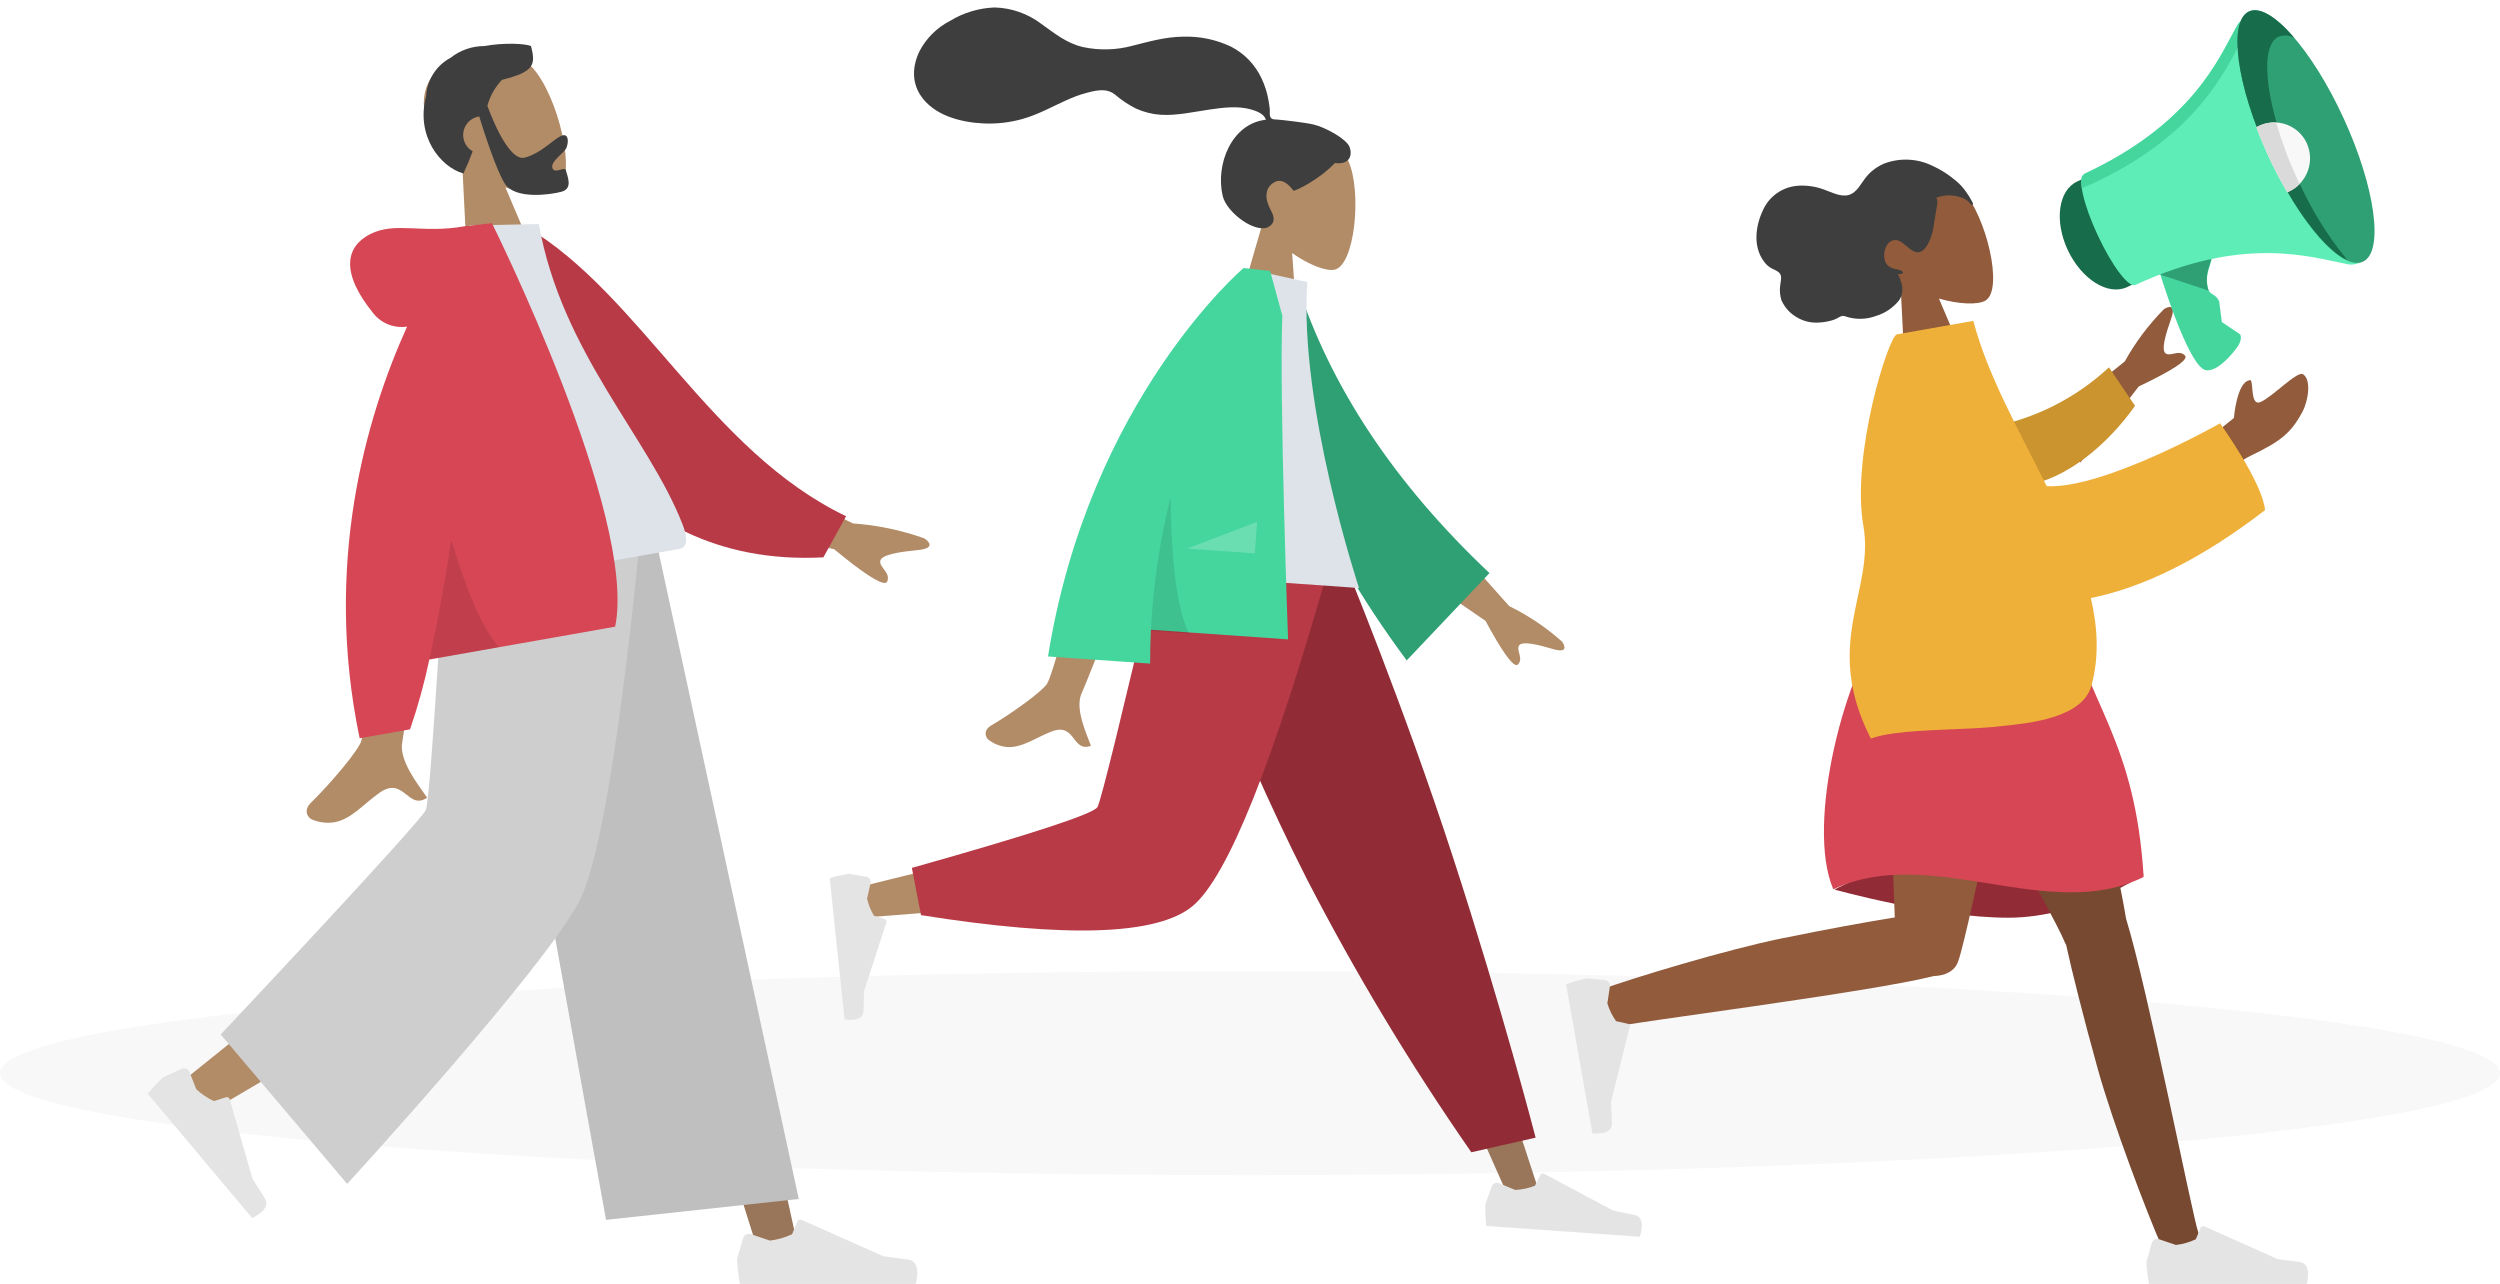
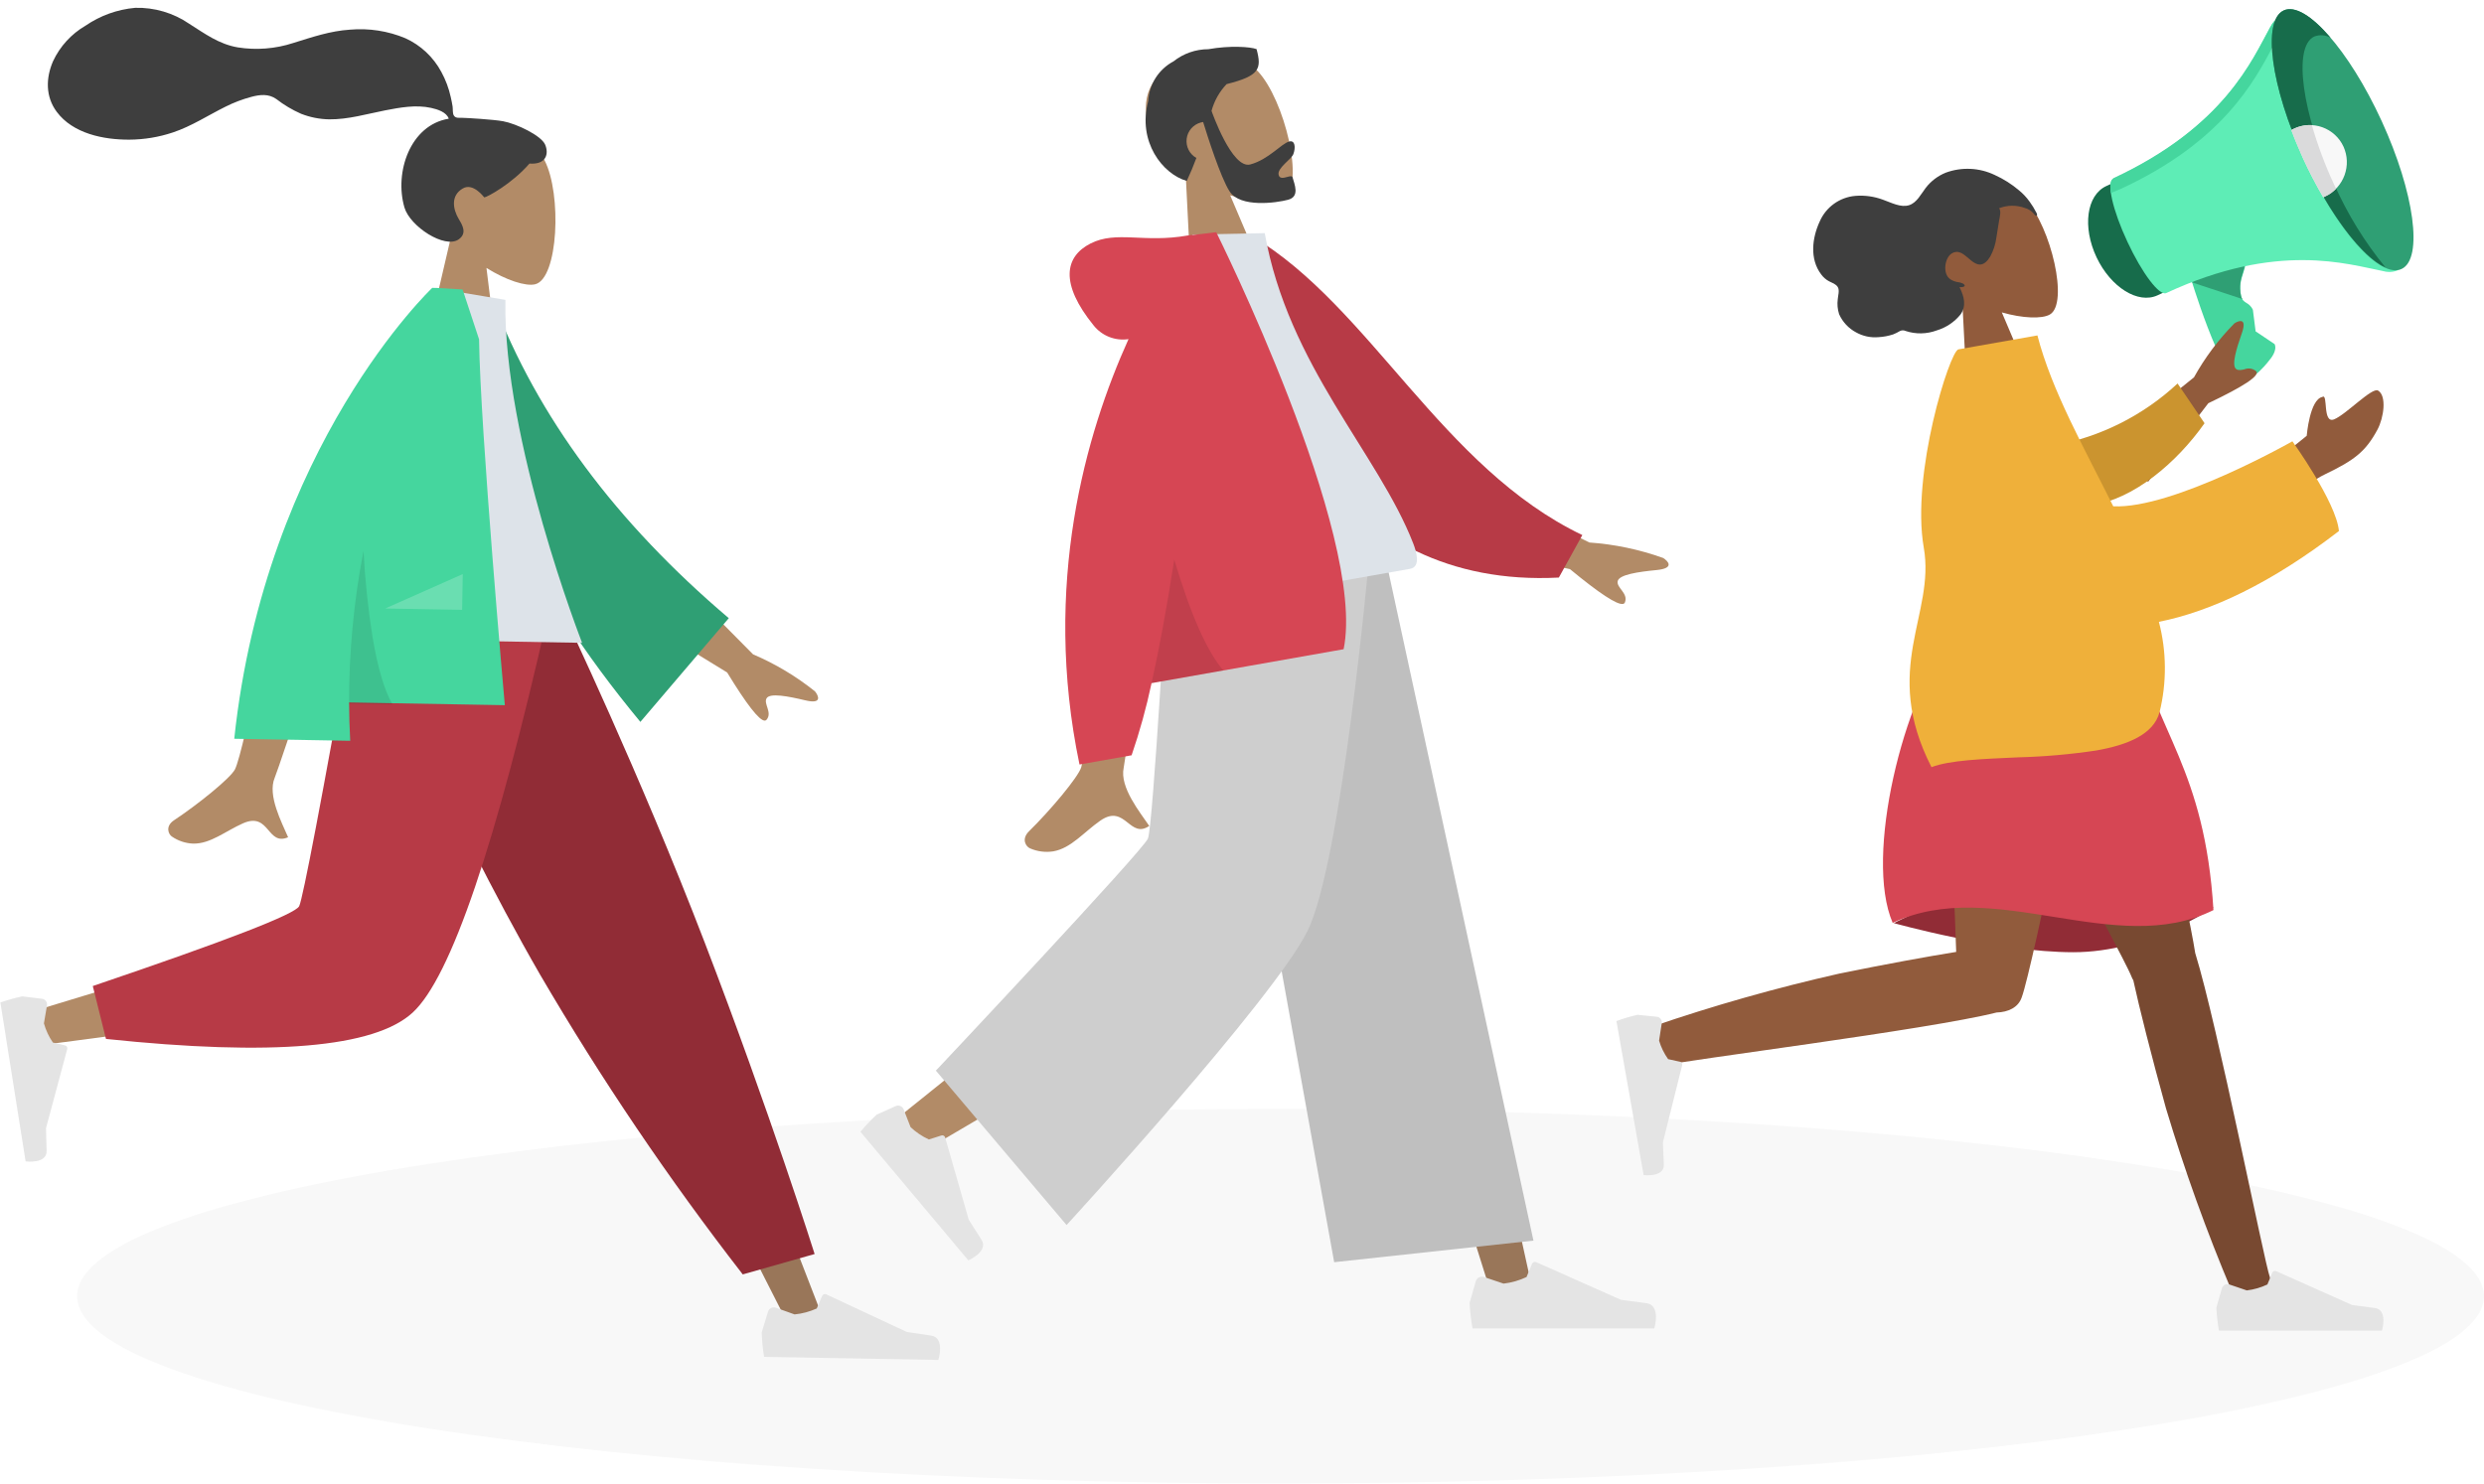
- <svg xmlns="http://www.w3.org/2000/svg" viewBox="0 0 599.197 307.726">
-   <ellipse cx="299.598" cy="24.448" rx="299.598" ry="24.448" transform="translate(0 232.758)" fill="#f8f8f8" />
-   <g data-name="Head/Front">
-     <path data-name="Head" d="M456.81 93.65l-1.342-26.386c-3.922-2.705-7.093-6.458-8.046-11.361-2.745-14.127 17.356-16.246 22.983-10.253s9.942 23.864 5.426 26.416c-1.799 1.016-6.246.9-11.112-.507l7.627 17.926z" fill="#915b3c" />
-     <path d="M472.714 48.399a18.422 18.422 0 00-1.577-2.55 13.438 13.438 0 00-2.45-2.605 23.81 23.81 0 00-5.582-3.536 14.617 14.617 0 00-11.363-.563 11.11 11.11 0 00-4.673 3.544c-1.113 1.453-2.034 3.399-3.817 3.999-1.939.652-4.215-.605-6.086-1.258a14.914 14.914 0 00-6.421-.895 9.921 9.921 0 00-8.245 5.938c-1.749 3.734-2.41 8.712.357 12.306a5.373 5.373 0 001.8 1.563c.66.341 1.605.635 2.026 1.348.447.757.049 1.995-.018 2.8a7.966 7.966 0 00.31 3.473 8.858 8.858 0 003.941 4.23 9.008 9.008 0 005.138 1.107 13.102 13.102 0 003.466-.65 10.934 10.934 0 001.522-.753 1.5 1.5 0 011.363-.03 10.86 10.86 0 007.212-.135 11.252 11.252 0 005.506-3.69c1.432-2.05.82-4.185-.228-6.358.522.105 1.838-.097.83-.803a4.272 4.272 0 00-1.45-.384 4.747 4.747 0 01-1.515-.629c-1.85-1.25-1.31-4.947.32-5.97 2.424-1.52 4.018 2.061 6.165 2.522 1.233.266 2.167-.8 2.767-1.793a12.576 12.576 0 001.444-4.48c.218-1.296.395-2.598.623-3.895.108-.603.57-2.353-.029-2.843a8.419 8.419 0 016.014-.067 3.987 3.987 0 011.988 1.235c.12.14.417.576.633.539.4-.068.126-.508.027-.726" fill="#3e3e3e" />
-   </g>
-   <g data-name="Bottom/Skinny Jeans 1">
-     <path data-name="Skirt Shadow" d="M439.684 213.208s24.112 6.751 41.607 6.751 32.5-10.4 32.5-10.4-23.597-6.926-38.866-6.926-35.241 10.575-35.241 10.575z" fill="#912c36" />
-     <path d="M495.206 226.447a3.8 3.8 0 01-.39-.762c-2.149-5.688-36.565-67.051-39.994-78.27h38.748c2.607 8.53 14.34 62.058 15.992 72.738 5.21 16.846 15.937 71.4 17.307 75.184 1.441 3.976-6.665 8.118-8.825 3.23-3.437-7.778-11.626-29.3-15.272-42.44-3.419-12.319-6.203-23.402-7.566-29.68z" fill="#784931" />
-     <path data-name="Leg" d="M463.505 233.939c-15.735 3.976-73.289 11.176-77.239 12.306-4.063 1.161-7.625-7.222-2.6-9.038 7.988-2.892 30.006-9.565 43.356-12.292 10.738-2.191 20.536-3.979 27.114-5.027-.557-18.495-3.105-62.885-1.438-72.473h34.285c-1.6 9.194-15.137 76.277-17.653 82.992-.8 2.4-3.181 3.457-5.829 3.532z" fill="#915b3c" />
-     <path d="M385.87 236.399a1.286 1.286 0 00-1.141-1.475l-4.474-.456a41.324 41.324 0 00-4.9 1.455l6.312 35.728s4.85.58 4.687-2.486-.218-5.102-.218-5.102l4.47-17.914a.643.643 0 00-.488-.784l-2.776-.61a14.58 14.58 0 01-2.094-4.286z" fill="#e4e4e4" data-name="Left Shoe" />
-     <g data-name="Right Shoe">
-       <path data-name="shoe" d="M517.459 297.016a1.34 1.34 0 00-1.719.9l-1.281 4.515a43.132 43.132 0 00.6 5.3h37.8s1.473-4.875-1.7-5.264-5.273-.7-5.273-.7l-17.57-7.846a.67.67 0 00-.892.357l-1.129 2.742a15.176 15.176 0 01-4.776 1.372z" fill="#e4e4e4" />
+ <svg xmlns="http://www.w3.org/2000/svg" viewBox="0 0 469.286 280.349">
+   <g transform="translate(-144 -2286.2)">
+     <ellipse cx="227.36" cy="35.395" rx="227.36" ry="35.395" transform="translate(158.566 2495.759)" fill="#f8f8f8" />
+     <g data-name="megaphone (1)">
+       <path d="M557.684 2338.088l10.13-4.25c1.45 3.128-1.278 4.396-.398 8.333.344 1.488 1.423.96 2.207 2.573l.517 4.076 3.585 2.403c.59 1.253-.873 2.896-.873 2.896s-3.156 4.344-5.692 4.132c-3.556-.233-9.476-20.163-9.476-20.163z" fill="#45d69e" />
+       <path data-name="Path" d="M567.371 2342.128c-.814-3.817 1.524-5.118.534-7.934l-6.32 2.141-3.909 1.656s.158.589.513 1.598l9.446 3.118a1.562 1.562 0 01-.264-.579z" fill="#2f9f74" />
+       <path data-name="Path" d="M541.907 2321.37l5.454-2.54a40.885 40.885 0 003.632 10.91c2.043 4.378 4.34 7.975 6.098 9.72l-5.456 2.537c-3.704 1.734-8.862-1.504-11.553-7.182-2.697-5.73-1.883-11.716 1.825-13.445z" fill="#176c4b" />
+       <path data-name="Path" d="M579.842 2316.143c-5.605-11.965-8.067-22.953-6.042-26.176a8.953 8.953 0 00-.996 1.5c-3.29 5.999-8.555 18.75-29.59 28.528l.004.053c-1.288.603-.072 5.935 2.697 11.838 2.774 5.959 6.05 10.295 7.339 9.694 21.035-9.778 34.29-5.443 41.058-4.13a4.155 4.155 0 003.233-.446c-3.343 1.652-11.446-7.591-17.703-20.861z" fill="#5eedb6" />
+       <path data-name="Path" d="M573.303 2295.18c.246-3.34.353-4.002.473-5.047l.04-.168a10.853 10.853 0 00-.902 1.384c-3.345 6.007-8.627 18.767-29.703 28.553l.005.054c-.515.263-.643 1.254-.41 2.703l1.714-.694c19.43-8.935 25.36-20.446 28.783-26.784z" fill="#45d69e" />
+       <path data-name="Path" d="M575.428 2288.182c-4.087 1.933-2.4 14.454 3.787 27.941 6.135 13.493 14.442 22.88 18.524 20.892 4.086-1.934 2.4-14.455-3.787-27.942s-14.49-22.82-18.524-20.891z" fill="#2f9f74" />
+       <path data-name="Path" d="M584.99 2321.02c-6.14-13.476-7.826-25.982-3.788-27.91a3.6 3.6 0 013.094.218c-3.486-4.094-6.74-6.145-8.864-5.147-4.093 1.93-2.411 14.437 3.783 27.907 4.87 10.653 11.075 18.692 15.453 20.645a68.82 68.82 0 01-9.679-15.714z" fill="#176c4b" />
+       <path data-name="Path" d="M577.399 2310.505a5.599 5.599 0 00-.518.263c.639 1.744 1.386 3.478 2.196 5.315a84.822 84.822 0 003.84 7.407 3.7 3.7 0 00.415-.2 7.152 7.152 0 003.4-9.402 6.999 6.999 0 00-9.333-3.383z" fill="#f8f8f8" />
+       <path data-name="Path" d="M584.942 2321.025a77.436 77.436 0 01-4.179-11.183 6.776 6.776 0 00-3.361.675 5.633 5.633 0 00-.52.263c.64 1.74 1.39 3.475 2.201 5.31a84.64 84.64 0 003.85 7.4 3.716 3.716 0 00.416-.2 5.889 5.889 0 001.993-1.427c-.131-.261-.263-.522-.4-.838z" fill="#dadadb" />
    </g>
-     <path d="M452.812 147.414s22.662-6.49 42.885 0c4.69 21.422 16.088 29.925 18.092 62.769-22.783 11.332-50.93-8.082-74.379 2.969-6.701-15.46 2.68-52.682 13.402-65.738z" fill="#d64654" />
-   </g>
-   <g data-name="Body/Long Sleeve 1">
-     <path d="M526.33 107.496l9.085-7.311s.693-8.441 3.63-9.012c.697-.489.681 1.112.846 2.68.163 1.545.5 3.06 1.867 2.515 2.752-1.096 8.817-7.524 10.206-6.679 2.055 1.247 1.32 6.32-.13 9.034-2.707 5.073-5.331 7.108-12.127 10.37-5.33 2.555-11.016 8.415-11.016 8.415zm-37.754-4.259l20.69-16.609a57.575 57.575 0 019.398-12.538c1.047-.672 2.972-1.307 1.704 2.302s-2.44 7.463-1.32 8.308c.493.371 1.173.227 1.902.07.931-.194 1.94-.404 2.737.431q1.42 1.482-11.093 7.435l-13.952 18.196z" fill="#915b3c" />
-     <path d="M476.925 102.41a57.12 57.12 0 0028.546-14.362l6.252 9.218c-6.494 9.215-16.431 17.599-26.162 19.038a8.893 8.893 0 01-8.636-13.894z" fill="#cb942f" />
-     <path d="M468.544 174.757c-8.243.374-15.927.651-20.132 2.28-11.76-22.965.94-35.385-1.794-50.926-2.993-17.018 6.03-45.62 8.038-45.975l18.314-3.235c3.304 12.81 10.915 26.227 17.585 39.632 13.844.674 41.538-15.075 41.538-15.075s10.19 14.132 10.787 20.812c-15.612 12.034-29.645 18.648-41.745 21.062 1.66 7.146 1.995 14.167.157 20.96-1.377 5.082-7.23 7.563-14.674 8.878a146.87 146.87 0 01-18.074 1.587z" fill="#efb03a" />
-   </g>
-   <g data-name="megaphone (1)">
-     <path d="M517.232 64.014l12.432-5.213c1.782 3.839-1.567 5.396-.488 10.227.419 1.827 1.747 1.179 2.71 3.159l.637 5.003 4.396 2.944c.726 1.535-1.07 3.555-1.07 3.555s-3.875 5.33-6.987 5.07c-4.365-.282-11.63-24.745-11.63-24.745z" fill="#45d69e" />
-     <path data-name="Path" d="M529.12 68.971c-1-4.685 1.872-6.285.654-9.737l-7.756 2.628-4.797 2.032s.193.722.63 1.96l11.592 3.828a1.917 1.917 0 01-.324-.71z" fill="#2f9f74" />
-     <path data-name="Path" d="M497.868 43.493l6.696-3.115c.325 2.967 1.943 7.952 4.456 13.391 2.507 5.373 5.324 9.788 7.483 11.93l-6.696 3.113c-4.546 2.129-10.874-1.846-14.175-8.813-3.313-7.034-2.311-14.379 2.236-16.506z" fill="#176c4b" />
-     <path data-name="Path" d="M544.427 37.08c-6.883-14.683-9.902-28.17-7.416-32.124a10.988 10.988 0 00-1.222 1.842c-4.032 7.36-10.501 23.01-36.318 35.01l.006.067c-1.582.74-.089 7.283 3.31 14.529 3.404 7.31 7.425 12.634 9.007 11.896 25.817-12.001 42.084-6.68 50.392-5.07a5.099 5.099 0 003.967-.547c-4.104 2.027-14.05-9.32-21.726-25.603z" fill="#5eedb6" />
-     <path data-name="Path" d="M536.402 11.354c.301-4.096.428-4.91.58-6.196l.048-.205a13.32 13.32 0 00-1.105 1.702c-4.106 7.37-10.585 23.03-36.455 35.04l.006.066c-.632.322-.79 1.538-.502 3.316l2.102-.85c23.847-10.967 31.124-25.094 35.326-32.873z" fill="#45d69e" />
-     <path data-name="Path" d="M539.008 2.764c-5.011 2.373-2.945 17.74 4.649 34.293 7.529 16.557 17.724 28.08 22.734 25.64 5.011-2.373 2.945-17.74-4.649-34.294S543.96.396 539.008 2.764z" fill="#2f9f74" />
-     <path data-name="Path" d="M550.742 43.06c-7.535-16.537-9.604-31.886-4.647-34.252a4.423 4.423 0 013.797.27c-4.279-5.024-8.271-7.542-10.879-6.314-5.022 2.371-2.953 17.72 4.647 34.252 5.974 13.073 13.588 22.939 18.961 25.335a84.462 84.462 0 01-11.88-19.29z" fill="#176c4b" />
-     <path data-name="Path" d="M541.428 30.162a6.877 6.877 0 00-.637.323c.79 2.14 1.702 4.267 2.696 6.523a104.19 104.19 0 004.713 9.09 4.537 4.537 0 00.51-.245 8.777 8.777 0 004.174-11.54 8.587 8.587 0 00-11.456-4.151z" fill="#f8f8f8" />
-     <path data-name="Path" d="M550.684 43.071a95.037 95.037 0 01-5.127-13.723 8.315 8.315 0 00-4.128.829 6.913 6.913 0 00-.638.322c.789 2.14 1.705 4.267 2.7 6.517a104.58 104.58 0 004.728 9.08 4.561 4.561 0 00.511-.245 7.227 7.227 0 002.446-1.75 19.22 19.22 0 01-.492-1.03z" fill="#dadadb" />
-   </g>
-   <g data-name="Head/Front">
-     <path data-name="Head" d="M112.305 69.53l-1.479-29.365c-4.372-3.007-7.906-7.182-8.965-12.639-3.052-15.72 19.37-18.093 25.642-11.428s11.071 26.552 6.037 29.394c-2.008 1.134-6.967 1.006-12.398-.554l8.494 19.945z" fill="#b28b67" />
-     <path data-name="Hair" d="M121.03 44.062c-2.105-3.199-5.259-13.19-6.167-16.144a4.54 4.54 0 00-.528.108 4.478 4.478 0 00-1.038 8.233 67.596 67.596 0 01-2.23 5.327c-5.614-1.6-11.478-9.12-8.93-18.537a11.07 11.07 0 015.85-9.192 13.035 13.035 0 018.088-2.82c4.97-.886 9.714-.57 11.18-.022 1.233 4.597.706 6.2-6.945 8.123a14.539 14.539 0 00-3.493 6.205c.05.146 4.729 13.567 8.975 12.428 4.27-1.145 7.167-4.82 9.042-5.323 1.365-.366 1.52 1.422.952 2.93-.467 1.244-3.834 3.225-3.4 4.846.245.914 1.161.666 1.958.45.614-.165 1.16-.31 1.27.106.426 1.587 1.732 4.436-1.028 5.176-2.794.745-11.074 1.876-13.556-1.894z" fill="#3e3e3e" />
-   </g>
-   <g data-name="Bottom/Skinny Jeans 1">
-     <path data-name="Leg" d="M120.582 129.343l36.691 92.719 24.609 78.387h9.718l-37.618-171.106z" fill="#997659" />
-     <path data-name="Leg" d="M113.193 129.343c-.391 32.582-6.089 76.449-7 78.48s-62.852 51.656-62.852 51.656l6.693 7.151s73.087-42.547 76.469-48.222 14.393-57.894 23.238-89.065z" fill="#b28b67" />
-     <g data-name="Left Shoe">
-       <path data-name="shoe" d="M45.427 256.93a1.38 1.38 0 00-1.85-.757l-4.403 1.973a44.34 44.34 0 00-3.775 3.98l25.024 29.82s4.818-2.061 3.024-4.822-2.939-4.626-2.939-4.626l-5.45-19.046a.69.69 0 00-.873-.468l-2.91.922a15.644 15.644 0 01-4.243-2.86z" fill="#e4e4e4" />
+     <g data-name="Head/Front">
+       <path data-name="Head" d="M369.214 2343.156l-1.204-23.927c-3.564-2.45-6.443-5.852-7.306-10.298-2.487-12.809 15.78-14.741 20.893-9.31s9.021 21.634 4.918 23.945c-1.636.924-5.677.82-10.101-.451l6.92 16.252z" fill="#b28b67" />
+       <path d="M376.324 2322.407c-1.715-2.606-4.285-10.745-5.024-13.15a3.7 3.7 0 00-.43.089 3.648 3.648 0 00-.846 6.707 55.223 55.223 0 01-1.817 4.34c-4.574-1.304-9.352-7.432-7.279-15.102a9.02 9.02 0 014.77-7.491 10.62 10.62 0 016.588-2.304c4.051-.723 7.914-.465 9.107-.017 1.004 3.746.575 5.051-5.659 6.618a11.846 11.846 0 00-2.846 5.056c.04.119 3.853 11.055 7.313 10.127 3.478-.932 5.84-3.93 7.366-4.339 1.113-.298 1.237 1.159.776 2.387-.38 1.015-3.127 2.629-2.773 3.947.2.745.946.544 1.596.368.5-.135.944-.254 1.035.086.347 1.293 1.411 3.614-.836 4.217-2.273.61-9.02 1.53-11.04-1.54z" fill="#3e3e3e" />
    </g>
-     <g data-name="Right Shoe">
-       <path data-name="shoe" d="M179.993 295.809a1.5 1.5 0 00-1.917 1.006l-1.427 5.019a47.876 47.876 0 00.674 5.892h42.163s1.644-5.425-1.9-5.857-5.883-.781-5.883-.781l-19.595-8.72a.748.748 0 00-1 .4l-1.259 3.045a16.963 16.963 0 01-5.323 1.527z" fill="#e4e4e4" />
+     <g data-name="Bottom/Skinny Jeans 1">
+       <path d="M375.958 2391.891l29.9 75.548 20.051 63.869h7.918l-30.658-139.417z" fill="#997659" />
+       <path data-name="Leg" d="M369.938 2391.891c-.318 26.548-4.961 62.29-5.7 63.945s-51.216 42.089-51.216 42.089l5.453 5.827s59.547-34.667 62.307-39.291 11.728-47.17 18.931-72.57z" fill="#b28b67" />
+       <path d="M314.722 2495.849a1.125 1.125 0 00-1.507-.62l-3.588 1.61a36.129 36.129 0 00-3.076 3.243l20.389 24.298s3.927-1.68 2.465-3.93-2.394-3.768-2.394-3.768l-4.443-15.52a.562.562 0 00-.711-.38l-2.371.752a12.746 12.746 0 01-3.458-2.33z" fill="#e4e4e4" data-name="Left Shoe" />
+       <g data-name="Right Shoe">
+         <path data-name="shoe" d="M424.366 2527.527a1.219 1.219 0 00-1.562.82l-1.163 4.089a39.009 39.009 0 00.549 4.8h34.351s1.339-4.42-1.546-4.773-4.794-.636-4.794-.636l-15.96-7.106a.609.609 0 00-.811.324l-1.03 2.485a13.822 13.822 0 01-4.341 1.245z" fill="#e4e4e4" />
+       </g>
+       <path d="M396.059 2524.729l37.646-4.079-27.9-128.759h-33.718z" fill="#bfbfbf" />
+       <path data-name="Pant" d="M320.809 2488.525l24.693 29.182s39.014-42.542 45.49-55.516 11.644-70.3 11.644-70.3h-37.96s-2.823 50.431-3.805 52.778-40.062 43.856-40.062 43.856z" fill="#cecece" />
    </g>
-     <path d="M145.251 292.375l46.2-5.006-34.239-158.026H115.83z" fill="#bfbfbf" />
-     <path data-name="Pant" d="M52.898 247.943l30.306 35.815s47.881-52.215 55.83-68.137 14.29-86.278 14.29-86.278h-46.588s-3.464 61.893-4.67 64.774-49.168 53.826-49.168 53.826z" fill="#cecece" />
-   </g>
-   <g data-name="Body/Long Sleeve 1">
-     <path data-name="Skin" d="M74.744 196.395c-.91-.36-2.148-2.107-.236-3.98 4.763-4.665 11.424-12.535 12.104-14.86 1.383-4.75 1.206-48.651 1.206-48.651l15.398-2.654s-6.136 48.453-6.776 51.463c-.96 4.516 3.781 10.302 5.936 13.476-2.239 1.513-3.612.333-5.093-.84-1.579-1.244-3.28-2.467-6.28-.37-3.84 2.68-6.753 6.372-10.875 7.1a9.723 9.723 0 01-5.384-.684zm125.184-64.76l-24.96-5.52 2.927-13.733 26.53 13.072a64.244 64.244 0 0117.099 3.582c1.171.74 2.72 2.384-1.523 2.803s-8.69 1.048-9.016 2.577 2.51 2.786 1.681 4.916a.564.564 0 01-.46.363q-2.064.368-12.278-8.06z" fill="#b28b67" />
-     <path data-name="Coat Back" d="M120.16 56.716l6.173-2.215c27.224 16.195 43.84 53.615 76.457 69.228l-5.444 9.858c-51.318 2.668-72.211-42.867-77.186-76.87z" fill="#b73a46" />
-     <path d="M106.516 141.51l56.342-9.954c2.575-.454 1.434-4.08.73-5.887-8.112-20.856-28.995-41.195-34.43-71.96l-16.703.326c-9.628 23.958-9.582 51.353-5.939 87.474z" fill="#dde3e9" />
-     <path data-name="Coat Front" d="M86.198 176.94c-8.713-41.734 1.496-76.837 11.374-98.663a8.68 8.68 0 01-8.106-3.194c-7.829-9.648-6.726-15.923-.719-18.976s12.37-.07 22.485-1.856a8.017 8.017 0 011.22-.127l5.448-.645s34.98 70.216 29.539 96.722l-44.531 7.866a143.16 143.16 0 01-4.627 16.738z" fill="#d64654" />
-     <path d="M119.554 155.127l-16.646 2.94c1.76-7.859 3.53-17.493 5.261-28.635 3.782 12.686 7.611 21.332 11.382 25.694z" fill="rgba(0,0,0,0.1)" />
-   </g>
-   <g data-name="Head/Front">
-     <path data-name="Head" d="M295.38 78.502l7.151-24.742c-2.758-3.739-4.489-8.205-3.81-13.026 1.96-13.89 21.171-9.457 24.455-2.146s1.583 25.15-3.39 26.068c-1.983.363-6.045-1.155-10.09-3.997l1.335 18.943z" fill="#b28b67" />
-     <path data-name="hair" d="M314.826 29.841c-2.04-.483-7.577-1.105-8.6-1.177-.655-.046-1.375.054-1.72-.574-.283-.514-.107-1.339-.167-1.917a27.795 27.795 0 00-.286-2.002 20.11 20.11 0 00-1.71-5.435 16.294 16.294 0 00-7.216-7.517 24.794 24.794 0 00-11.578-2.43c-4.224.047-8.122 1.17-12.177 2.189a25.124 25.124 0 01-11.767.309c-3.933-.891-6.791-3.26-10.002-5.547a19.315 19.315 0 00-11.206-3.95 22.059 22.059 0 00-10.702 3.222 17.05 17.05 0 00-7.257 7.157c-1.72 3.463-1.994 7.382.203 10.698 3.185 4.814 9.61 6.452 15.03 6.714a29.537 29.537 0 009.285-1.037c4.04-1.11 7.611-3.222 11.434-4.871a28.789 28.789 0 015.546-1.782c1.856-.386 3.666-.496 5.236.719a24.9 24.9 0 005.087 3.405 17.128 17.128 0 005.902 1.493c3.967.247 7.963-.714 11.872-1.273 3.188-.454 6.596-.891 9.752-.018 1.317.364 3.229 1.06 3.615 2.483-8.225.902-12.12 10.725-10.348 18.262.957 4.068 8.06 9.243 11.094 7.352 1.923-1.197.934-3.016.296-4.215-1.223-2.292-1.496-5.157 1.159-6.51 2.288-1.167 4.38 2.133 4.424 2.133.608-.006 6.033-2.592 9.931-6.647 3.532.46 4.234-1.842 3.522-3.815s-5.835-4.75-8.652-5.419z" fill="#3e3e3e" />
-   </g>
-   <g data-name="Bottom/Skinny Jeans 1">
-     <path data-name="Leg" d="M287.67 132.368l42.774 84.43 31.522 71.054 7.83.549-50.384-153.807z" fill="#997659" />
-     <g data-name="Right Shoe">
-       <path data-name="shoe" d="M359.29 283.59a1.308 1.308 0 00-1.734.761l-1.552 4.3a42.019 42.019 0 00.227 5.19l36.781 2.58s1.767-4.641-1.297-5.235-5.084-1.039-5.084-1.039l-16.56-8.826a.653.653 0 00-.893.286l-1.285 2.59a14.814 14.814 0 01-4.742 1.008z" fill="#e4e4e4" />
+     <g data-name="Body/Long Sleeve 1">
+       <path d="M338.61 2446.525c-.743-.293-1.75-1.716-.194-3.243 3.881-3.801 9.308-10.215 9.86-12.107 1.13-3.871.988-39.639.988-39.639l12.547-2.165s-5 39.48-5.522 41.932c-.781 3.68 3.08 8.394 4.832 10.982-1.823 1.237-2.943.268-4.15-.688-1.287-1.01-2.672-2.007-5.113-.3-3.128 2.185-5.503 5.195-8.86 5.789a7.923 7.923 0 01-4.389-.56zm102.003-52.767l-20.345-4.498 2.391-11.189 21.617 10.65a52.346 52.346 0 0113.932 2.923c.955.603 2.218 1.944-1.24 2.284s-7.08.855-7.35 2.1 2.045 2.27 1.37 4.006a.46.46 0 01-.374.296q-1.683.297-10.005-6.571z" fill="#b28b67" />
+       <path data-name="Coat Back" d="M375.614 2332.716l5.03-1.806c22.179 13.197 35.721 43.686 62.296 56.407l-4.435 8.03c-41.817 2.177-58.837-34.925-62.89-62.631z" fill="#b73a46" />
+       <path d="M364.497 2401.804l45.9-8.108c2.099-.37 1.168-3.325.596-4.797-6.607-16.994-23.624-33.565-28.053-58.639l-13.604.27c-7.846 19.521-7.804 41.842-4.84 71.274z" fill="#dde3e9" />
+       <path data-name="Coat Front" d="M347.942 2430.673c-7.099-34.004 1.22-62.606 9.263-80.386a7.072 7.072 0 01-6.605-2.603c-6.378-7.864-5.475-12.973-.581-15.465s10.08-.054 18.32-1.51a6.533 6.533 0 01.998-.104l4.438-.526s28.502 57.21 24.066 78.808l-36.284 6.41a116.646 116.646 0 01-3.771 13.638z" fill="#d64654" />
+       <path d="M375.119 2412.9l-13.562 2.395c1.434-6.402 2.876-14.253 4.287-23.332 3.082 10.338 6.201 17.382 9.274 20.936z" fill="rgba(0,0,0,0.1)" />
    </g>
-     <path data-name="Pant" d="M352.648 276.175l15.41-3.507s-7.837-30.35-19.732-66.975-26.093-70.901-26.093-70.901l-42.62-2.99s15.43 43.187 33.605 78.87a583.263 583.263 0 0039.43 65.503z" fill="#912c36" />
-     <path data-name="Leg" d="M284.486 132.144c-6.57 28.154-17.943 63.917-18.854 64.981q-.912 1.064-61.347 15.885l1.206 7.02q71.197-5.227 75.384-10.573c4.188-5.346 26.238-48.346 35.49-75.077z" fill="#b28b67" />
-     <path data-name="Pant" d="M218.555 208.015l2.197 11.325q52.393 8.322 65.07-2.156t33.02-82.63l-40.641-2.85q-13.84 59.287-15.154 61.719t-44.492 14.592z" fill="#b73a46" />
-     <g data-name="Left Shoe">
-       <path data-name="shoe" d="M208.668 211.597a1.208 1.208 0 00-.972-1.455l-4.158-.722a38.785 38.785 0 00-4.683 1.04l3.563 33.864s4.503.864 4.55-2.02.136-4.79.136-4.79l5.358-16.48a.6.6 0 00-.403-.762l-2.562-.756a13.684 13.684 0 01-1.678-4.15z" fill="#e4e4e4" />
+     <g data-name="Head/Front">
+       <path data-name="Head" d="M223.972 2353.422l5.216-22.403c-2.635-3.205-4.388-7.108-4.008-11.439 1.095-12.482 18.437-9.427 21.71-3.062s2.592 22.357-1.8 23.408c-1.752.42-5.447-.747-9.188-3.092l2.08 16.833z" fill="#b28b67" />
+       <path data-name="hair" d="M239.032 2309.11c-1.841-.333-6.809-.63-7.726-.646-.586-.01-1.224.112-1.561-.428-.276-.446-.16-1.189-.236-1.704a25.331 25.331 0 00-.349-1.772 17.956 17.956 0 00-1.78-4.767 14.553 14.553 0 00-6.79-6.367 22.145 22.145 0 00-10.445-1.624c-3.764.24-7.187 1.42-10.756 2.527a22.439 22.439 0 01-10.476.824c-3.553-.61-6.211-2.588-9.185-4.474a17.25 17.25 0 00-10.18-3.001 19.7 19.7 0 00-9.393 3.376 15.229 15.229 0 00-6.138 6.723c-1.372 3.17-1.431 6.676.684 9.533 3.066 4.144 8.873 5.303 13.72 5.282a26.38 26.38 0 008.225-1.357c3.551-1.18 6.637-3.231 9.969-4.88a25.711 25.711 0 014.864-1.85c1.636-.432 3.245-.614 4.702.395a22.238 22.238 0 004.696 2.8 15.3 15.3 0 005.335 1.054c3.55.035 7.068-1.011 10.53-1.692 2.823-.55 5.841-1.104 8.697-.474 1.196.263 2.93.794 3.34 2.045-7.294 1.19-10.306 10.135-8.372 16.773 1.044 3.583 7.621 7.864 10.24 6.037 1.658-1.159.691-2.734.065-3.774-1.198-1.991-1.575-4.528.729-5.86 1.987-1.148 4.007 1.696 4.046 1.694.541-.034 5.259-2.595 8.545-6.395 3.172.243 3.69-1.842 2.962-3.568s-5.42-3.967-7.962-4.43z" fill="#3e3e3e" />
+     </g>
+     <g data-name="Bottom/Skinny Jeans 1">
+       <path data-name="Leg" d="M219.622 2401.826l42.113 73.295 31.45 61.893 7.004.123-52.152-134.815z" fill="#997659" />
+       <g data-name="Right Shoe">
+         <path data-name="shoe" d="M290.597 2533.337a1.168 1.168 0 00-1.514.76l-1.18 3.908a37.527 37.527 0 00.446 4.619l32.926.575s1.357-4.222-1.402-4.609-4.584-.69-4.584-.69l-15.184-7.092a.584.584 0 00-.78.298l-1.025 2.37a13.231 13.231 0 01-4.184 1.121z" fill="#e4e4e4" />
+       </g>
+       <path data-name="Pant" d="M284.324 2527.036l13.578-3.851s-8.414-26.701-20.742-58.806-26.597-62.013-26.597-62.013l-38.154-.666s15.79 37.793 33.674 68.766a520.927 520.927 0 0038.241 56.57z" fill="#912c36" />
+       <path data-name="Leg" d="M216.772 2401.776c-4.539 25.419-13.004 57.848-13.766 58.84q-.763.993-53.969 17.048l1.405 6.204q63.25-8.004 66.736-12.968c3.486-4.964 21.137-44.354 28.13-68.626z" fill="#b28b67" />
+       <path data-name="Pant" d="M161.53 2472.539l2.491 9.997q47.12 4.964 57.935-4.974t25.571-75.249l-36.381-.635q-9.561 53.526-10.62 55.762t-38.997 15.099z" fill="#b73a46" />
+       <g data-name="Left Shoe">
+         <path data-name="shoe" d="M152.879 2476.197a1.078 1.078 0 00-.935-1.252l-3.742-.448a34.64 34.64 0 00-4.129 1.147l4.766 30.032s4.057.556 3.966-2.015-.108-4.279-.108-4.279l4.008-14.945a.54.54 0 00-.396-.664l-2.315-.552a12.221 12.221 0 01-1.695-3.622z" fill="#e4e4e4" />
+       </g>
+     </g>
+     <g data-name="Body/Long Sleeve 1">
+       <path data-name="Skin" d="M176.48 2444.294c-.644-.412-1.33-1.939.414-3.094 4.35-2.871 10.626-7.915 11.492-9.6 1.771-3.442 8.187-37.174 8.187-37.174l12.197.26s-11.935 36.287-12.874 38.503c-1.409 3.325 1.36 8.475 2.535 11.237-1.942.829-2.818-.289-3.776-1.406-1.025-1.193-2.146-2.385-4.758-1.225-3.343 1.486-6.127 3.888-9.395 3.83a7.583 7.583 0 01-4.021-1.331zm104.896-31.01l-17.02-10.441 5.659-9.41 16.255 16.424a50.126 50.126 0 0111.709 7.006c.677.846 1.401 2.457-1.838 1.685s-6.682-1.438-7.311-.39 1.143 2.699-.011 4.064a.427.427 0 01-.35.16q-1.556-.026-7.093-9.099z" fill="#b28b67" />
+       <path data-name="Coat Back" d="M232.136 2343.826l5.062-.775q12.47 32.793 44.486 59.971l-16.702 19.6c-21.214-25.64-34.107-51.938-32.846-78.796z" fill="#2f9f74" />
+       <path data-name="Shirt" d="M209.023 2406.899l44.95.784s-14.957-38.266-14.494-64.818l-13.524-2.258c-10.955 16.957-14.338 38.01-16.932 66.292z" fill="#dde3e9" />
+       <path data-name="Coat Front" d="M188.255 2425.811c5.885-55.389 37.403-85.209 37.403-85.209l.01.01.006-.01.885.016c1.587.082 4.835.284 4.835.284l3.113 9.423c.221 17.134 4.867 69.14 4.867 69.14l-29.422-.514q.013 3.57.213 7.243z" fill="#45d69e" />
+       <path data-name="Shade" d="M218.149 2419.324l-8.197-.143a149.243 149.243 0 012.722-28.864 157.083 157.083 0 001.696 16.2c.967 5.805 2.238 10.113 3.777 12.806z" fill="rgba(0,0,0,0.1)" />
+       <path d="M216.779 2401.192l14.648-6.502-.118 6.756z" fill="rgba(255,255,255,0.2)" />
+     </g>
+     <g data-name="Head/Front">
+       <path data-name="Head" d="M515.75 2363.24l-1.095-21.503a14.818 14.818 0 01-6.556-9.258c-2.238-11.514 14.141-13.238 18.726-8.355s8.1 19.446 4.424 21.523c-1.466.83-5.084.732-9.056-.411l6.21 14.61z" fill="#915b3c" />
+       <path data-name="hair" d="M528.707 2326.365a15.01 15.01 0 00-1.282-2.078 10.948 10.948 0 00-1.997-2.124 19.402 19.402 0 00-4.548-2.881 11.91 11.91 0 00-9.261-.458 9.053 9.053 0 00-3.808 2.885c-.906 1.183-1.657 2.77-3.109 3.259-1.582.527-3.434-.494-4.96-1.025a12.151 12.151 0 00-5.23-.726 8.084 8.084 0 00-6.723 4.836c-1.42 3.047-1.96 7.1.295 10.029a4.378 4.378 0 001.47 1.275c.537.276 1.308.518 1.651 1.098.364.617.04 1.625-.01 2.28a6.49 6.49 0 00.254 2.832 7.218 7.218 0 003.211 3.446 7.34 7.34 0 004.187.905 10.678 10.678 0 002.825-.529 8.91 8.91 0 001.24-.615 1.226 1.226 0 011.11-.025 8.848 8.848 0 005.88-.11 9.168 9.168 0 004.486-3.007c1.167-1.671.67-3.41-.186-5.181.426.085 1.496-.078.676-.655a3.48 3.48 0 00-1.184-.312 3.867 3.867 0 01-1.238-.515c-1.508-1.018-1.068-4.03.26-4.864 1.975-1.237 3.274 1.68 5.021 2.056 1.005.216 1.763-.651 2.255-1.461a10.247 10.247 0 001.178-3.651c.178-1.056.322-2.117.509-3.17.087-.492.464-1.917-.024-2.317a6.86 6.86 0 014.9-.055 3.248 3.248 0 011.617 1.008c.098.115.34.47.515.44.327-.056.104-.415.022-.592" fill="#3e3e3e" />
+     </g>
+     <g data-name="Bottom/Skinny Jeans 1">
+       <path data-name="Skirt Shadow" d="M501.794 2460.65s19.647 5.5 33.9 5.5 26.48-8.471 26.48-8.471-19.225-5.645-31.666-5.645-28.714 8.616-28.714 8.616z" fill="#912c36" />
+       <path data-name="Leg" d="M547.029 2471.437a3.093 3.093 0 01-.318-.621c-1.746-4.634-29.788-54.633-32.582-63.774h31.572c2.128 6.95 11.684 50.565 13.028 59.267 4.245 13.726 12.986 58.18 14.1 61.26 1.174 3.24-5.431 6.615-7.191 2.632a339.093 339.093 0 01-12.444-34.58c-2.781-10.038-5.049-19.068-6.165-24.184z" fill="#784931" />
+       <path data-name="Leg" d="M521.203 2477.542c-12.82 3.243-59.715 9.107-62.933 10.026-3.31.946-6.213-5.884-2.121-7.364a338.266 338.266 0 0135.328-10.013c8.749-1.785 16.733-3.242 22.093-4.1-.454-15.068-2.53-51.237-1.169-59.049h27.939c-1.3 7.491-12.334 62.15-14.384 67.622-.651 1.953-2.592 2.816-4.749 2.878z" fill="#915b3c" />
+       <g data-name="Left Shoe">
+         <path data-name="shoe" d="M457.947 2479.546a1.048 1.048 0 00-.93-1.2l-3.645-.372a33.671 33.671 0 00-3.992 1.184l5.142 29.112s3.952.472 3.819-2.026-.178-4.157-.178-4.157l3.642-14.597a.524.524 0 00-.396-.64l-2.262-.495a11.879 11.879 0 01-1.706-3.492z" fill="#e4e4e4" />
+       </g>
+       <g data-name="Right Shoe">
+         <path data-name="shoe" d="M565.163 2528.936a1.092 1.092 0 00-1.4.737l-1.042 3.676a35.144 35.144 0 00.492 4.315h30.794s1.2-3.972-1.386-4.289-4.3-.572-4.3-.572l-14.309-6.388a.546.546 0 00-.727.291l-.92 2.23a12.365 12.365 0 01-3.891 1.123z" fill="#e4e4e4" />
+       </g>
+       <path d="M512.491 2407.042s18.465-5.288 34.946 0c3.818 17.455 13.1 24.383 14.738 51.144-18.563 9.233-41.495-6.585-60.6 2.419-5.464-12.594 2.18-42.925 10.916-53.563z" fill="#d64654" />
+     </g>
+     <g data-name="Body/Long Sleeve 1">
+       <path data-name="Skin" d="M572.392 2374.516l7.399-5.957s.564-6.878 2.957-7.344c.568-.397.556.907.69 2.184.133 1.259.408 2.492 1.522 2.05 2.246-.89 7.184-6.13 8.316-5.443 1.675 1.016 1.072 5.15-.108 7.36-2.206 4.134-4.343 5.793-9.884 8.45-4.343 2.083-8.977 6.858-8.977 6.858zm-30.76-3.47l16.859-13.532a46.912 46.912 0 017.656-10.218c.853-.548 2.422-1.065 1.39 1.876s-1.99 6.08-1.077 6.767c.401.302.956.185 1.55.06a2.17 2.17 0 012.229.348q1.157 1.207-9.039 6.057l-11.365 14.83z" fill="#915b3c" />
+       <path d="M532.138 2370.372a46.542 46.542 0 0023.257-11.7l5.094 7.51c-5.291 7.508-13.389 14.34-21.316 15.512a7.246 7.246 0 01-7.035-11.322z" fill="#cb942f" />
+       <path d="M525.31 2429.32c-6.719.303-12.978.531-16.404 1.858-9.582-18.712.765-28.831-1.46-41.49-2.44-13.87 4.911-37.175 6.547-37.464l14.923-2.637c2.692 10.438 8.893 21.37 14.328 32.293 11.279.547 33.844-12.282 33.844-12.282s8.304 11.514 8.791 16.956c-12.721 9.806-24.156 15.195-34.015 17.158a34.656 34.656 0 01.129 17.078c-1.122 4.147-5.89 6.163-11.957 7.235a119.672 119.672 0 01-14.726 1.295z" fill="#efb03a" />
    </g>
  </g>
-   <g data-name="Body/Long Sleeve 1">
-     <path data-name="Skin" d="M236.932 177.312c-.696-.5-1.375-2.247.642-3.433 5.033-2.953 12.352-8.233 13.419-10.063 2.183-3.743 11.342-41.083 11.342-41.083l13.624 1.013s-15.48 39.87-16.661 42.294c-1.772 3.635 1.022 9.555 2.172 12.713-2.22.812-3.134-.488-4.142-1.795-1.074-1.393-2.258-2.793-5.248-1.649-3.825 1.465-7.08 3.987-10.73 3.73a8.49 8.49 0 01-4.418-1.727zm119.111-28.5l-18.415-12.677 6.88-10.189 17.21 19.322a56.125 56.125 0 0112.68 8.523c.707.987 1.422 2.83-2.154 1.777s-7.382-2-8.152-.868 1.118 3.087-.252 4.544a.478.478 0 01-.4.157q-1.739-.12-7.397-10.59z" fill="#b28b67" />
-     <path data-name="Coat Back" d="M305.074 68.255l5.706-.573q12.013 37.401 46.213 69.673l-19.833 20.93c-22.208-29.915-35.077-60.08-32.086-90.03z" fill="#2f9f74" />
-     <path data-name="Shirt" d="M275.52 137.415l50.214 3.522S311.26 97.274 313.34 67.609l-14.988-3.32c-13.247 18.316-18.262 41.658-22.832 73.126z" fill="#dde3e9" />
-     <path data-name="Coat Front" d="M251.186 157.34c9.836-61.586 46.835-93.074 46.835-93.074l.01.01.008-.009.99.07c1.77.185 5.391.6 5.391.6l2.924 10.714c-.76 19.174 1.378 77.595 1.378 77.595l-32.871-2.305q-.197 3.998-.19 8.11z" fill="#45d69e" />
-     <path data-name="Shade" d="M284.994 151.845l-9.157-.642a167.103 167.103 0 014.742-32.114 175.88 175.88 0 00.942 18.219c.745 6.547 1.906 11.44 3.472 14.54z" fill="rgba(0,0,0,0.1)" />
-     <path d="M284.528 131.492l16.76-6.41-.53 7.549z" fill="rgba(255,255,255,0.2)" />
-   </g>
</svg>
